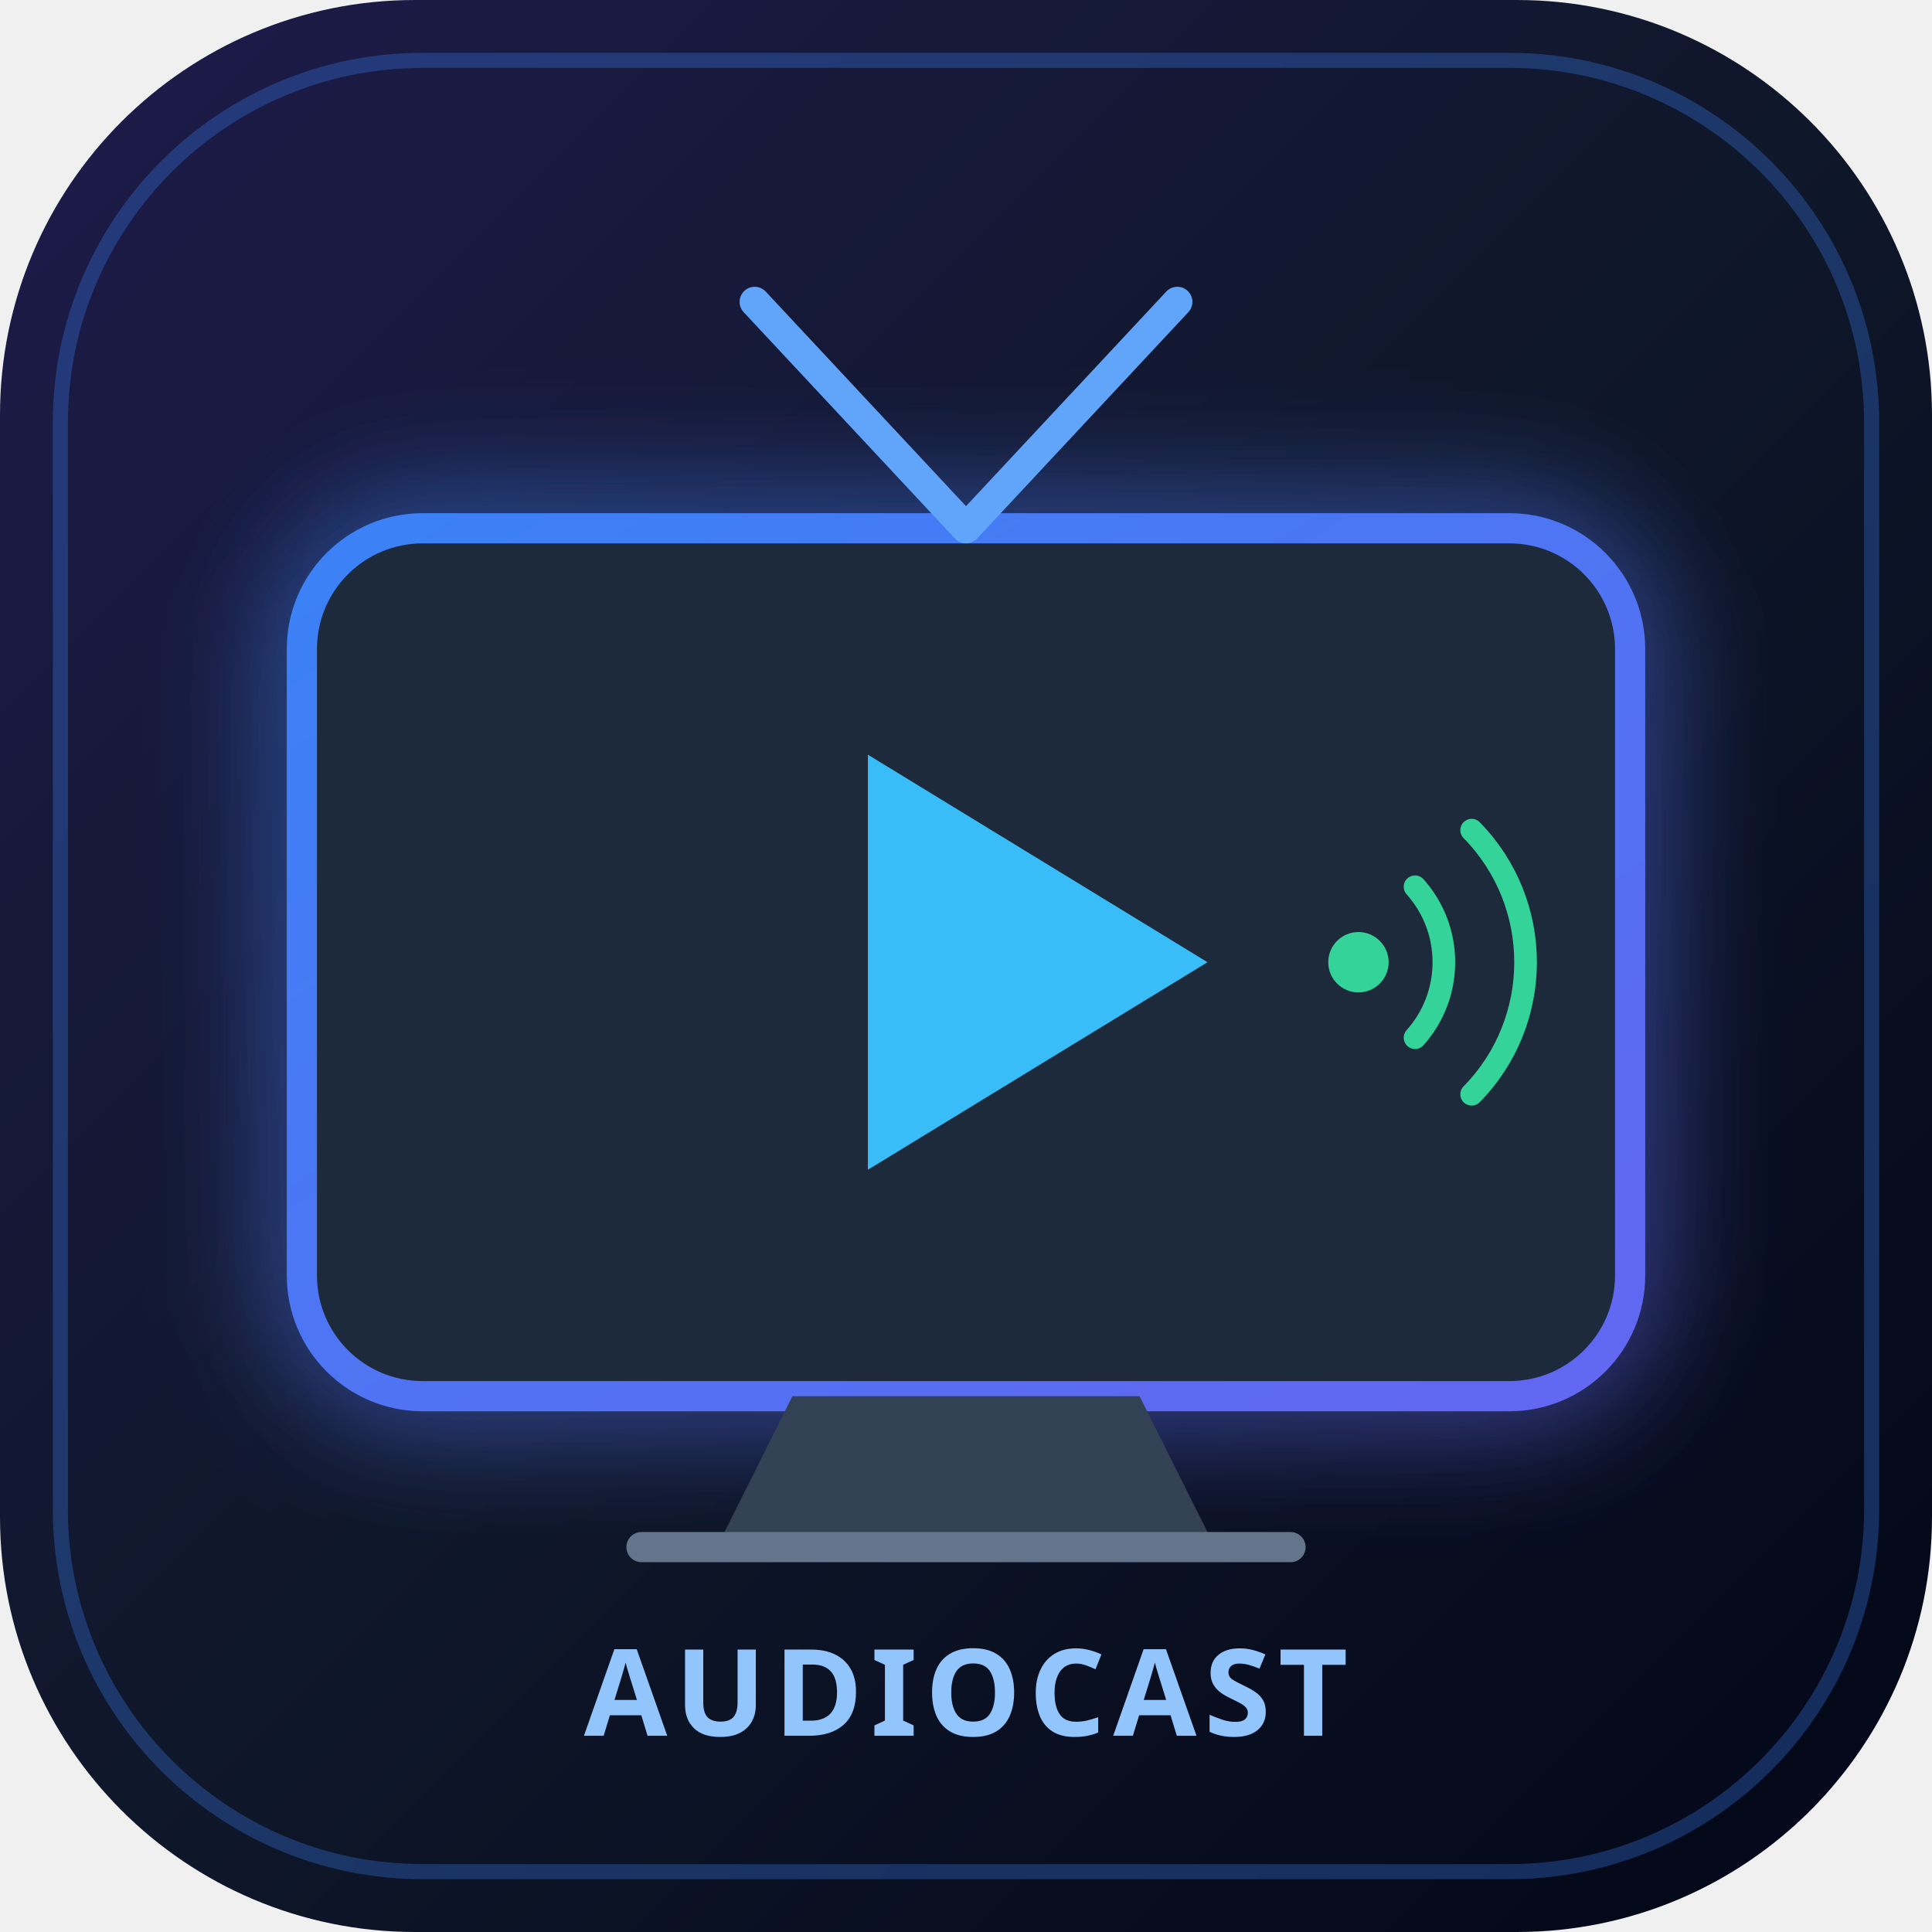
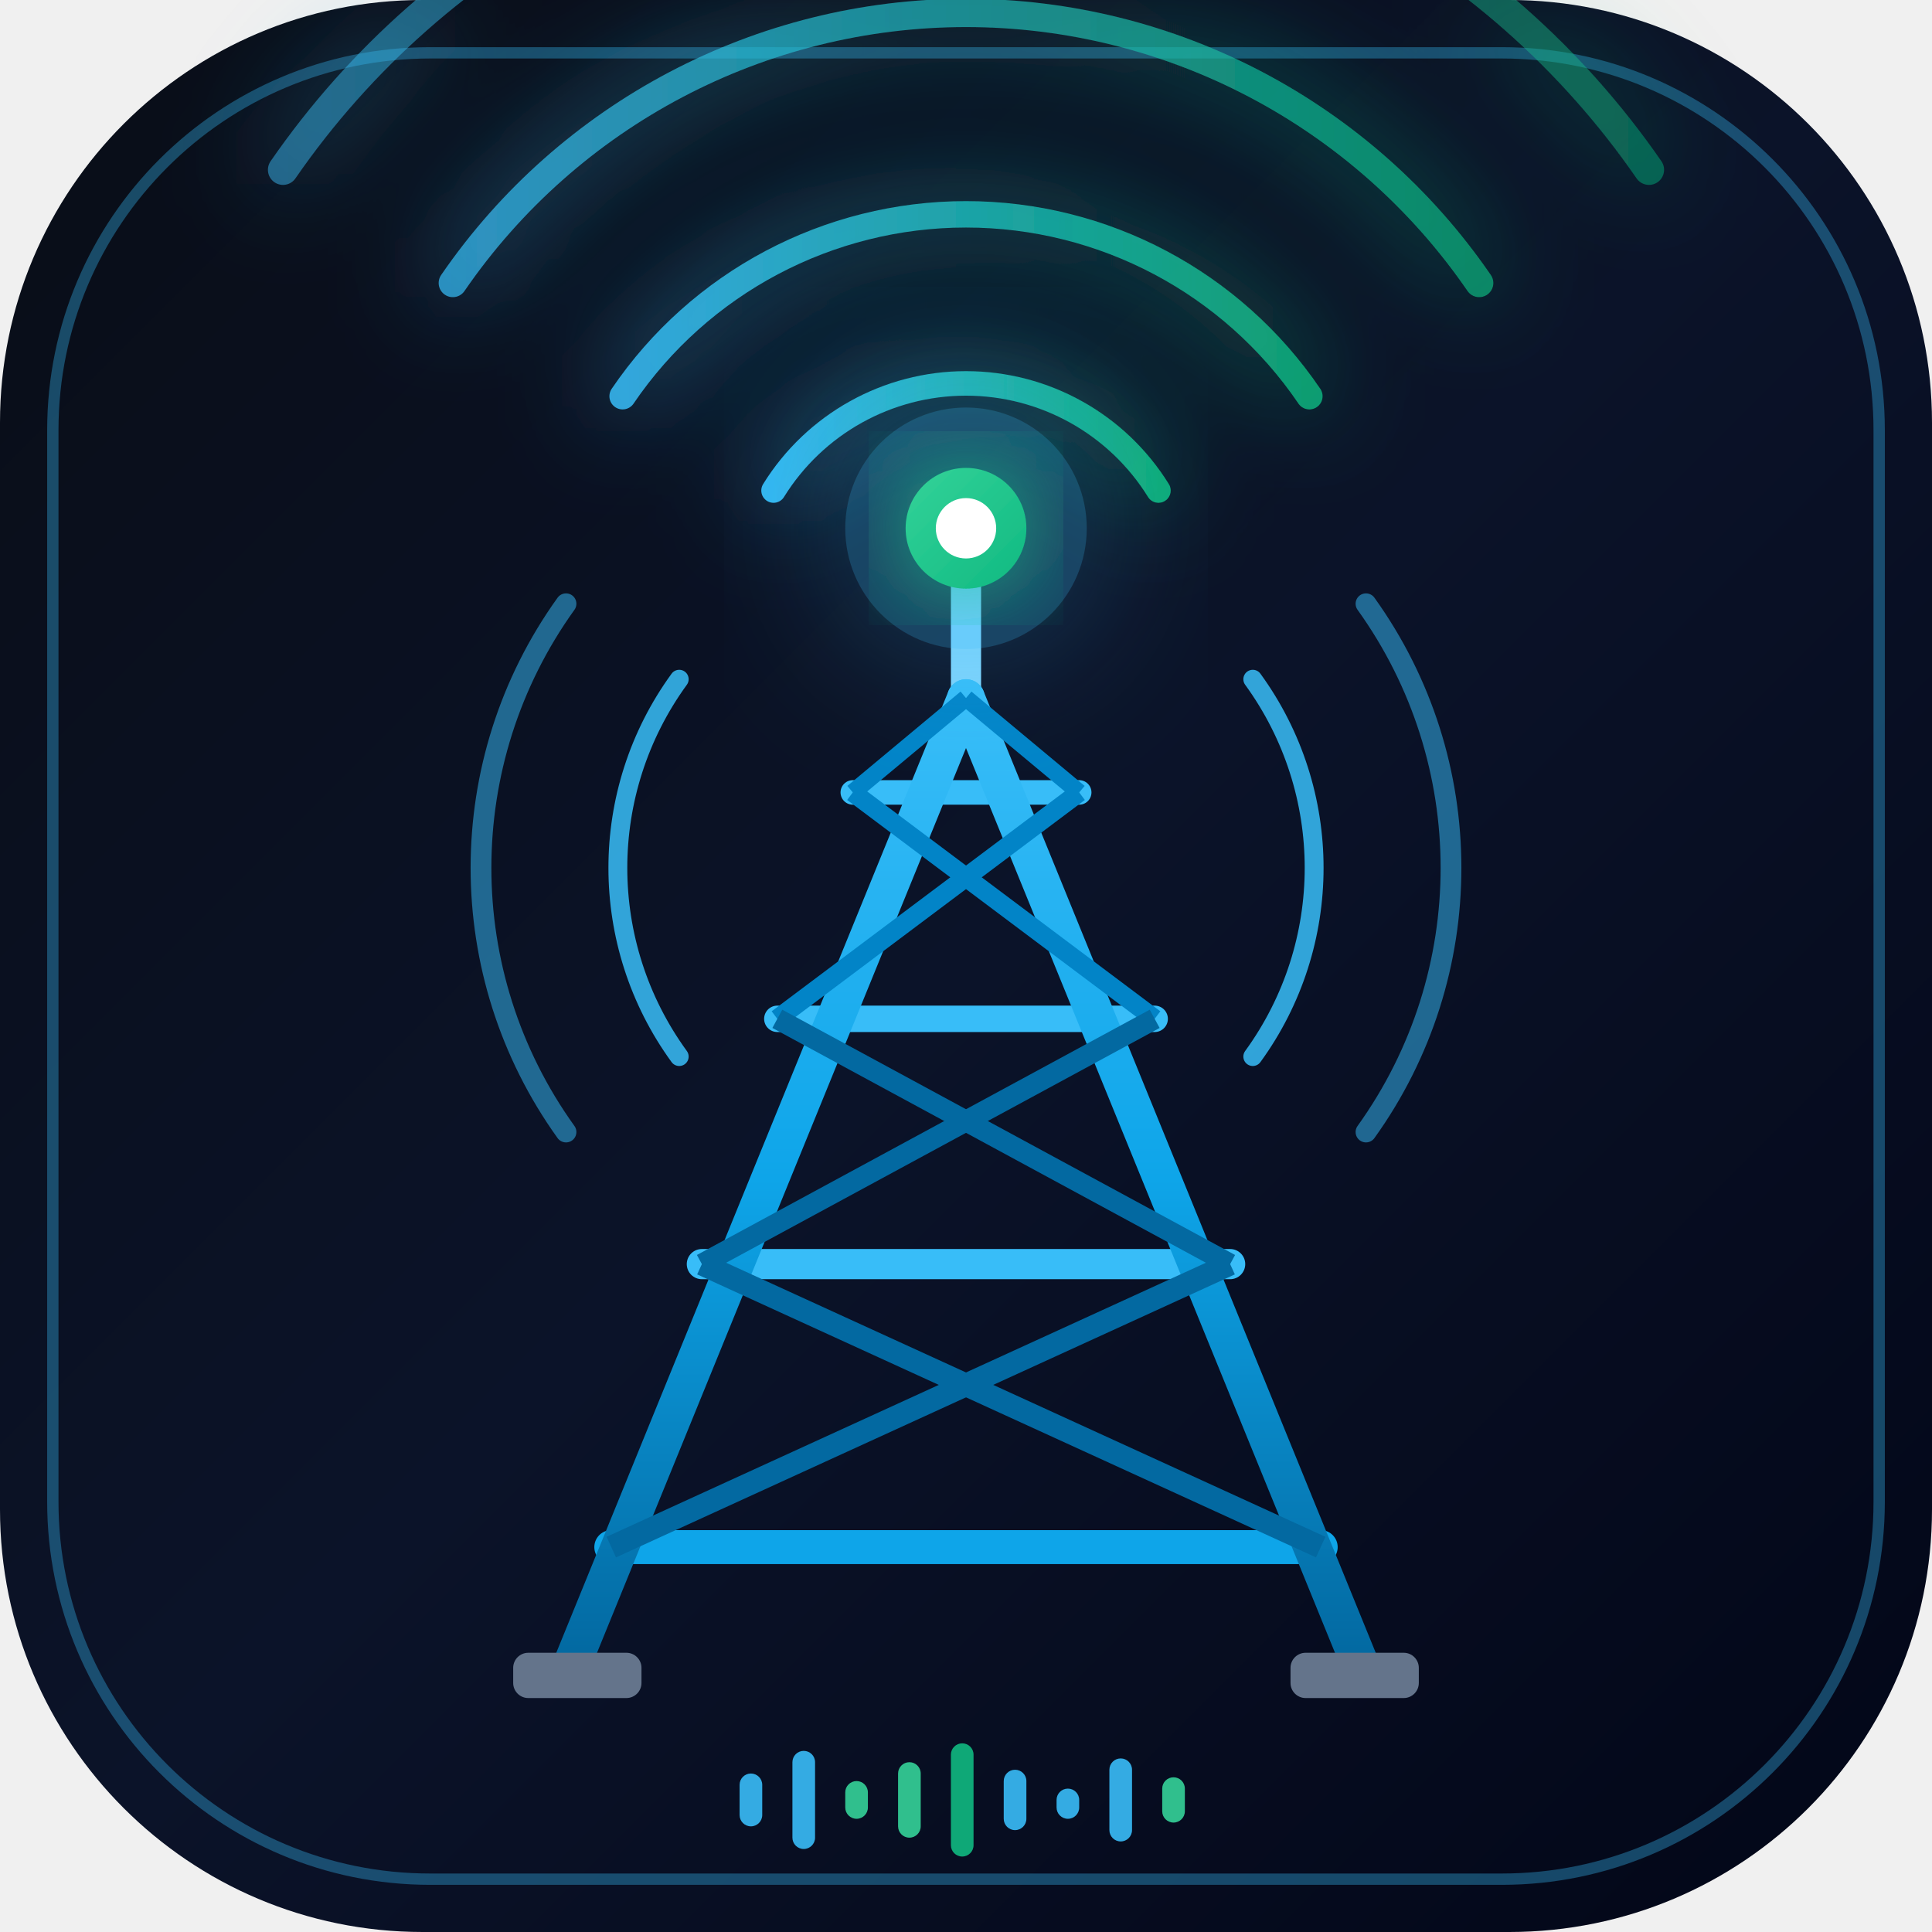
<svg xmlns="http://www.w3.org/2000/svg" viewBox="0 0 512 512" width="512" height="512">
  <defs>
    <linearGradient id="bg" x1="0%" y1="0%" x2="100%" y2="100%">
-       <stop offset="0%" stop-color="#1e1b4b" />
-       <stop offset="50%" stop-color="#0f172a" />
+       <stop offset="0%" stop-color="#090d16" />
+       <stop offset="50%" stop-color="#0b1329" />
      <stop offset="100%" stop-color="#020617" />
    </linearGradient>
-     <linearGradient id="accent" x1="0%" y1="0%" x2="100%" y2="100%">
-       <stop offset="0%" stop-color="#3b82f6" />
-       <stop offset="100%" stop-color="#6366f1" />
+     <linearGradient id="towerGrad" x1="0%" y1="0%" x2="0%" y2="100%">
+       <stop offset="0%" stop-color="#38bdf8" />
+       <stop offset="50%" stop-color="#0ea5e9" />
+       <stop offset="100%" stop-color="#0369a1" />
    </linearGradient>
-     <filter id="glow" x="-20%" y="-20%" width="140%" height="140%">
-       <feGaussianBlur stdDeviation="16" result="blur" />
+     <linearGradient id="waveCyan" x1="0%" y1="0%" x2="100%" y2="0%">
+       <stop offset="0%" stop-color="#38bdf8" stop-opacity="0.95" />
+       <stop offset="100%" stop-color="#10b981" stop-opacity="0.9" />
+     </linearGradient>
+     <linearGradient id="beaconGlow" x1="0%" y1="0%" x2="100%" y2="100%">
+       <stop offset="0%" stop-color="#34d399" />
+       <stop offset="100%" stop-color="#10b981" />
+     </linearGradient>
+     <filter id="glow" x="-30%" y="-30%" width="160%" height="160%">
+       <feGaussianBlur stdDeviation="14" result="blur" />
+       <feComposite in="SourceGraphic" in2="blur" operator="over" />
+     </filter>
+     <filter id="strongGlow" x="-50%" y="-50%" width="200%" height="200%">
+       <feGaussianBlur stdDeviation="22" result="blur" />
      <feComposite in="SourceGraphic" in2="blur" operator="over" />
    </filter>
  </defs>
-   <rect width="512" height="512" rx="110" fill="url(#bg)" />
-   <rect x="16" y="16" width="480" height="480" rx="96" fill="none" stroke="#3b82f6" stroke-width="4" stroke-opacity="0.3" />
-   <rect x="80" y="140" width="352" height="230" rx="32" fill="#1e293b" stroke="url(#accent)" stroke-width="8" filter="url(#glow)" />
-   <path d="M200 80 L256 140 L312 80" fill="none" stroke="#60a5fa" stroke-width="8" stroke-linecap="round" stroke-linejoin="round" />
-   <polygon points="230,200 230,310 320,255" fill="#38bdf8" />
-   <circle cx="360" cy="255" r="8" fill="#34d399" />
-   <path d="M375 235 A 30 30 0 0 1 375 275" fill="none" stroke="#34d399" stroke-width="6" stroke-linecap="round" />
-   <path d="M390 220 A 50 50 0 0 1 390 290" fill="none" stroke="#34d399" stroke-width="6" stroke-linecap="round" />
-   <path d="M210 370 L190 410 L322 410 L302 370" fill="#334155" />
-   <line x1="170" y1="410" x2="342" y2="410" stroke="#64748b" stroke-width="8" stroke-linecap="round" />
-   <text x="256" y="460" text-anchor="middle" fill="#93c5fd" font-family="system-ui, sans-serif" font-size="32" font-weight="900" letter-spacing="2">AUDIOCAST</text>
+   <rect width="512" height="512" rx="112" fill="url(#bg)" />
+   <rect x="14" y="14" width="484" height="484" rx="100" fill="none" stroke="#38bdf8" stroke-width="3" stroke-opacity="0.35" />
+   <g filter="url(#glow)">
+     <path d="M 205 130 A 60 60 0 0 1 307 130" fill="none" stroke="url(#waveCyan)" stroke-width="6.5" stroke-linecap="round" />
+     <path d="M 165 105 A 110 110 0 0 1 347 105" fill="none" stroke="url(#waveCyan)" stroke-width="7" stroke-linecap="round" stroke-opacity="0.9" />
+     <path d="M 120 75 A 165 165 0 0 1 392 75" fill="none" stroke="url(#waveCyan)" stroke-width="7.5" stroke-linecap="round" stroke-opacity="0.75" />
+     <path d="M 75 45 A 220 220 0 0 1 437 45" fill="none" stroke="url(#waveCyan)" stroke-width="8" stroke-linecap="round" stroke-opacity="0.5" />
+   </g>
+   <g opacity="0.85">
+     <path d="M 180 180 A 85 85 0 0 0 180 280" fill="none" stroke="#38bdf8" stroke-width="5" stroke-linecap="round" />
+     <path d="M 150 160 A 120 120 0 0 0 150 300" fill="none" stroke="#38bdf8" stroke-width="5.5" stroke-linecap="round" stroke-opacity="0.6" />
+     <path d="M 332 180 A 85 85 0 0 1 332 280" fill="none" stroke="#38bdf8" stroke-width="5" stroke-linecap="round" />
+     <path d="M 362 160 A 120 120 0 0 1 362 300" fill="none" stroke="#38bdf8" stroke-width="5.5" stroke-linecap="round" stroke-opacity="0.6" />
+   </g>
+   <line x1="256" y1="140" x2="256" y2="185" stroke="#7dd3fc" stroke-width="8" stroke-linecap="round" />
+   <line x1="226" y1="210" x2="286" y2="210" stroke="#38bdf8" stroke-width="6.5" stroke-linecap="round" />
+   <line x1="206" y1="270" x2="306" y2="270" stroke="#38bdf8" stroke-width="7" stroke-linecap="round" />
+   <line x1="186" y1="335" x2="326" y2="335" stroke="#38bdf8" stroke-width="8" stroke-linecap="round" />
+   <line x1="162" y1="410" x2="350" y2="410" stroke="#0ea5e9" stroke-width="9" stroke-linecap="round" />
+   <line x1="256" y1="185" x2="152" y2="440" stroke="url(#towerGrad)" stroke-width="10" stroke-linecap="round" />
+   <line x1="256" y1="185" x2="360" y2="440" stroke="url(#towerGrad)" stroke-width="10" stroke-linecap="round" />
+   <line x1="256" y1="185" x2="226" y2="210" stroke="#0284c7" stroke-width="4.5" />
+   <line x1="256" y1="185" x2="286" y2="210" stroke="#0284c7" stroke-width="4.5" />
+   <line x1="226" y1="210" x2="306" y2="270" stroke="#0284c7" stroke-width="5" />
+   <line x1="286" y1="210" x2="206" y2="270" stroke="#0284c7" stroke-width="5" />
+   <line x1="206" y1="270" x2="326" y2="335" stroke="#0369a1" stroke-width="5.5" />
+   <line x1="306" y1="270" x2="186" y2="335" stroke="#0369a1" stroke-width="5.5" />
+   <line x1="186" y1="335" x2="350" y2="410" stroke="#0369a1" stroke-width="6" />
+   <line x1="326" y1="335" x2="162" y2="410" stroke="#0369a1" stroke-width="6" />
+   <rect x="136" y="438" width="34" height="12" rx="4" fill="#64748b" />
+   <rect x="342" y="438" width="34" height="12" rx="4" fill="#64748b" />
+   <circle cx="256" cy="140" r="32" fill="#38bdf8" opacity="0.3" filter="url(#strongGlow)" />
+   <circle cx="256" cy="140" r="16" fill="url(#beaconGlow)" filter="url(#glow)" />
+   <circle cx="256" cy="140" r="8" fill="#ffffff" />
+   <g transform="translate(196, 462)" opacity="0.9">
+     <rect x="0" y="8" width="6" height="14" rx="3" fill="#38bdf8" />
+     <rect x="14" y="2" width="6" height="26" rx="3" fill="#38bdf8" />
+     <rect x="28" y="10" width="6" height="10" rx="3" fill="#34d399" />
+     <rect x="42" y="5" width="6" height="20" rx="3" fill="#34d399" />
+     <rect x="56" y="0" width="6" height="30" rx="3" fill="#10b981" />
+     <rect x="70" y="7" width="6" height="16" rx="3" fill="#38bdf8" />
+     <rect x="84" y="12" width="6" height="8" rx="3" fill="#38bdf8" />
+     <rect x="98" y="4" width="6" height="22" rx="3" fill="#38bdf8" />
+     <rect x="112" y="9" width="6" height="12" rx="3" fill="#34d399" />
+   </g>
</svg>
